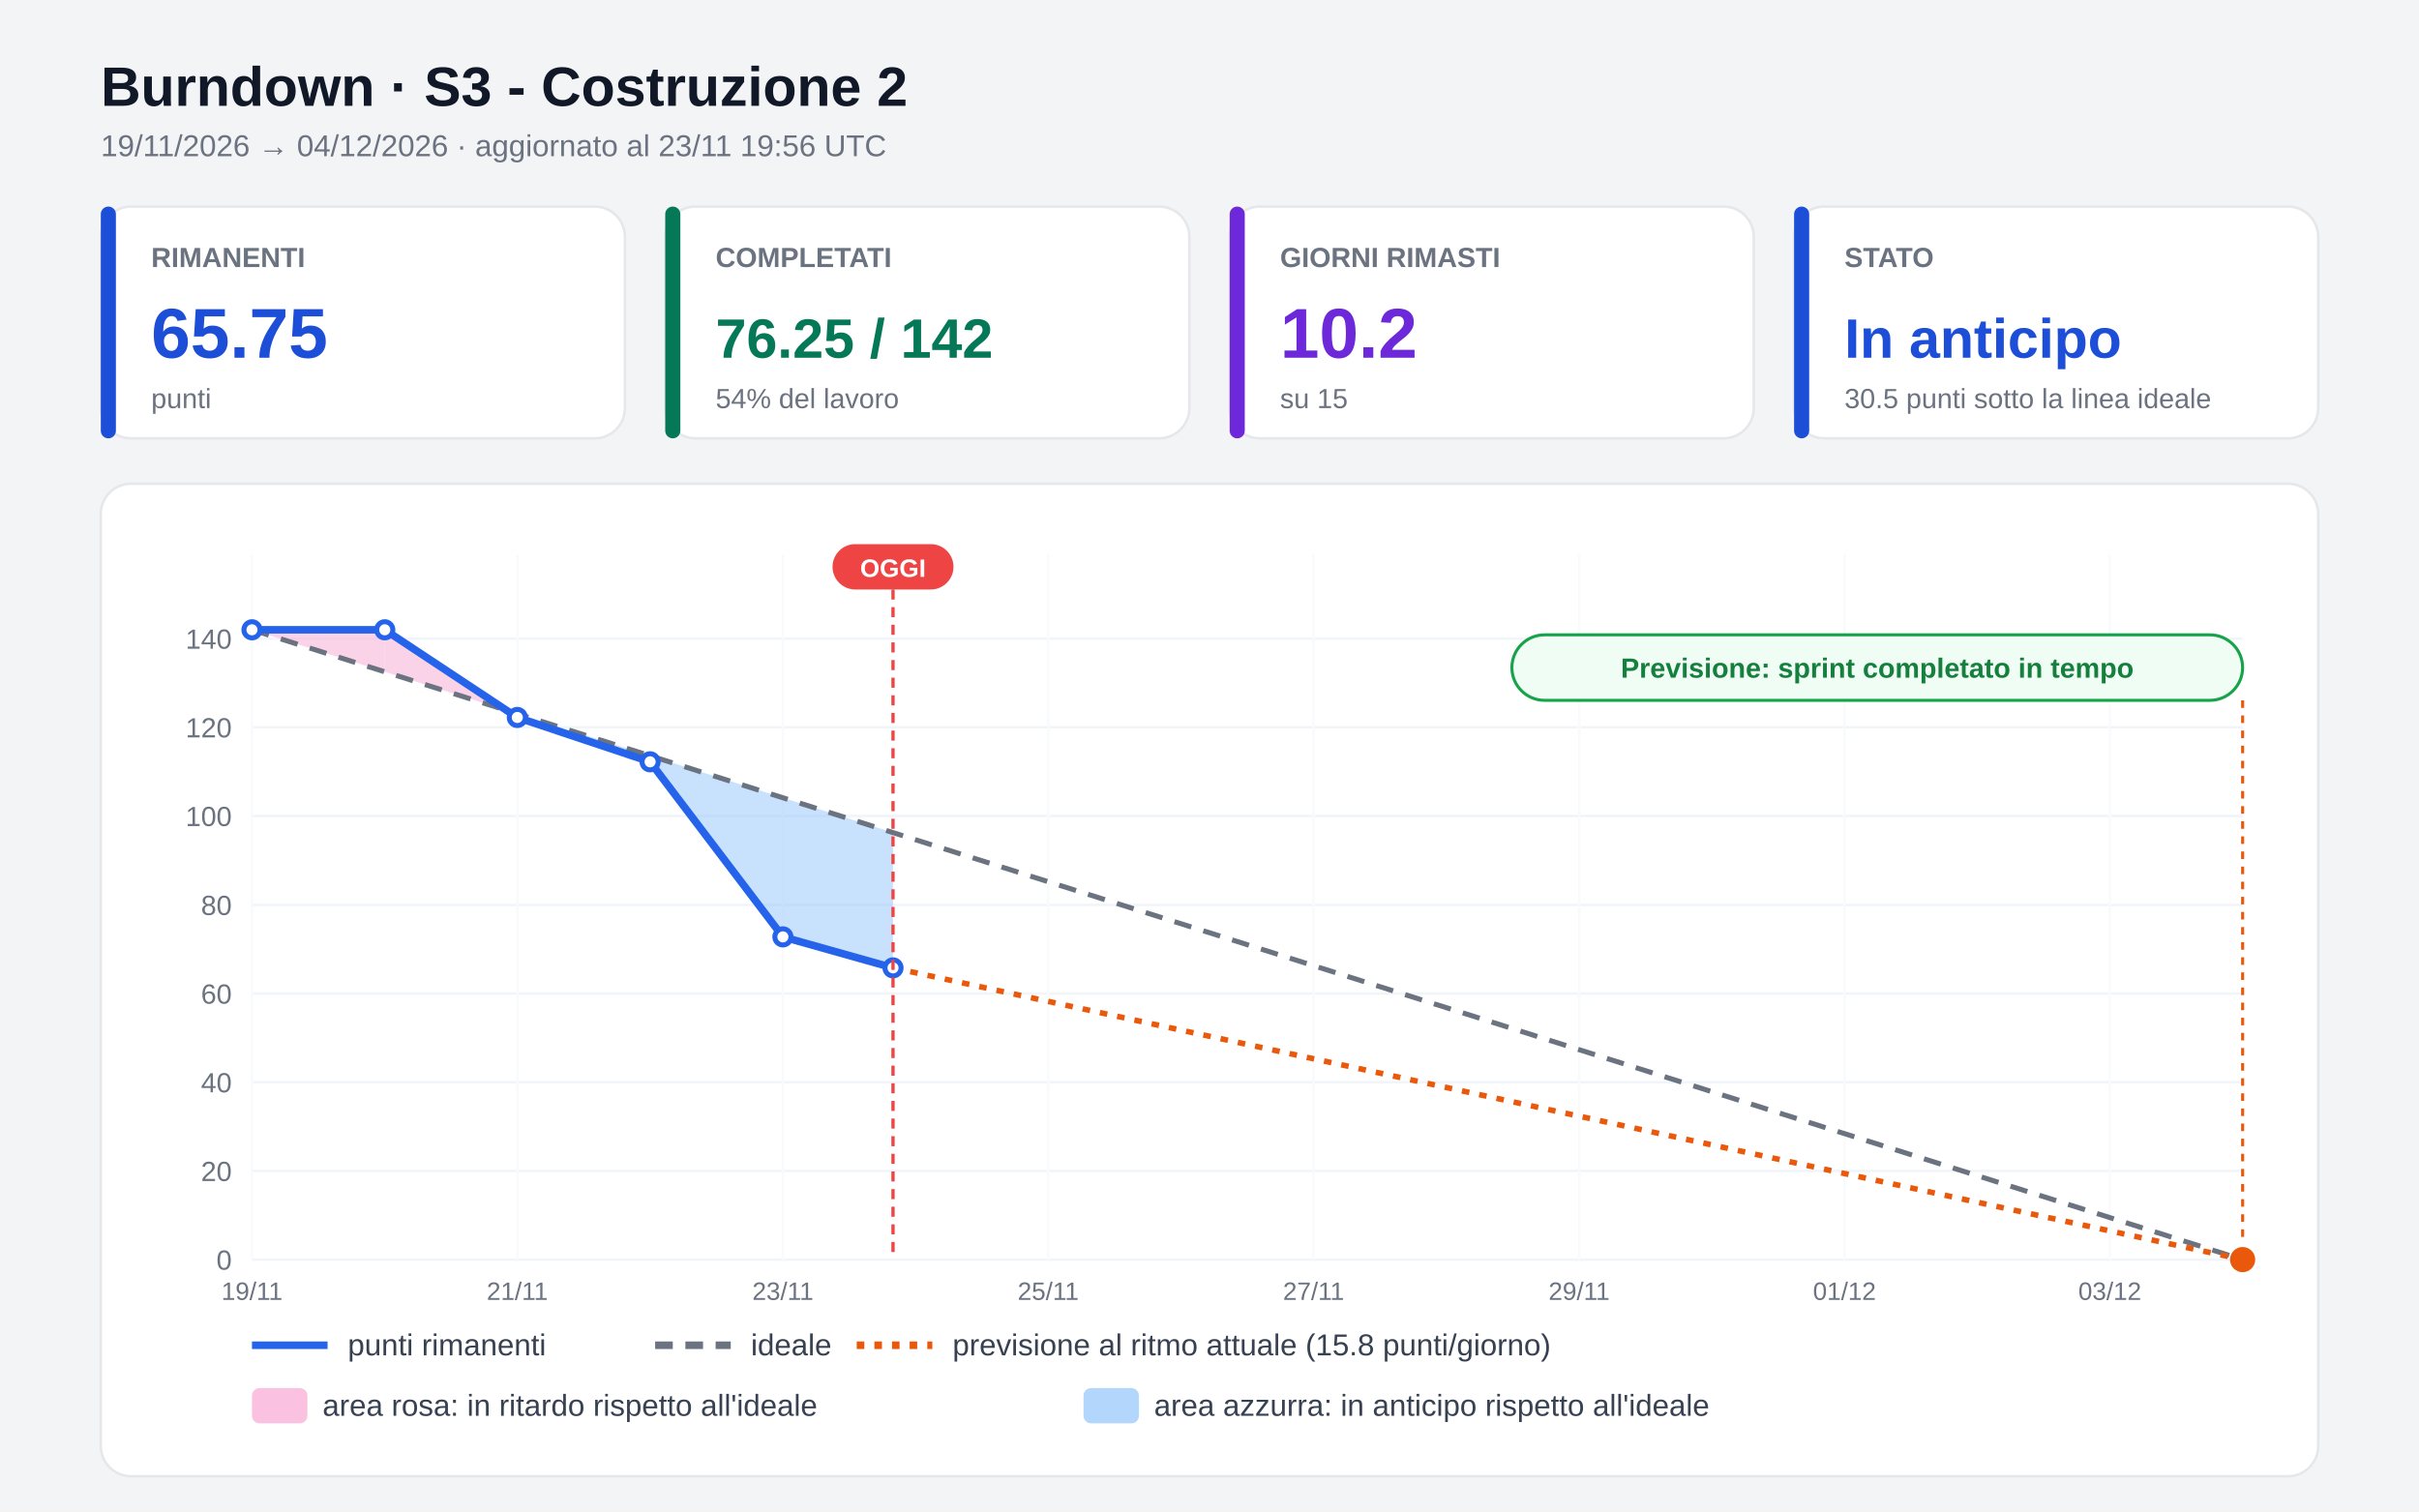
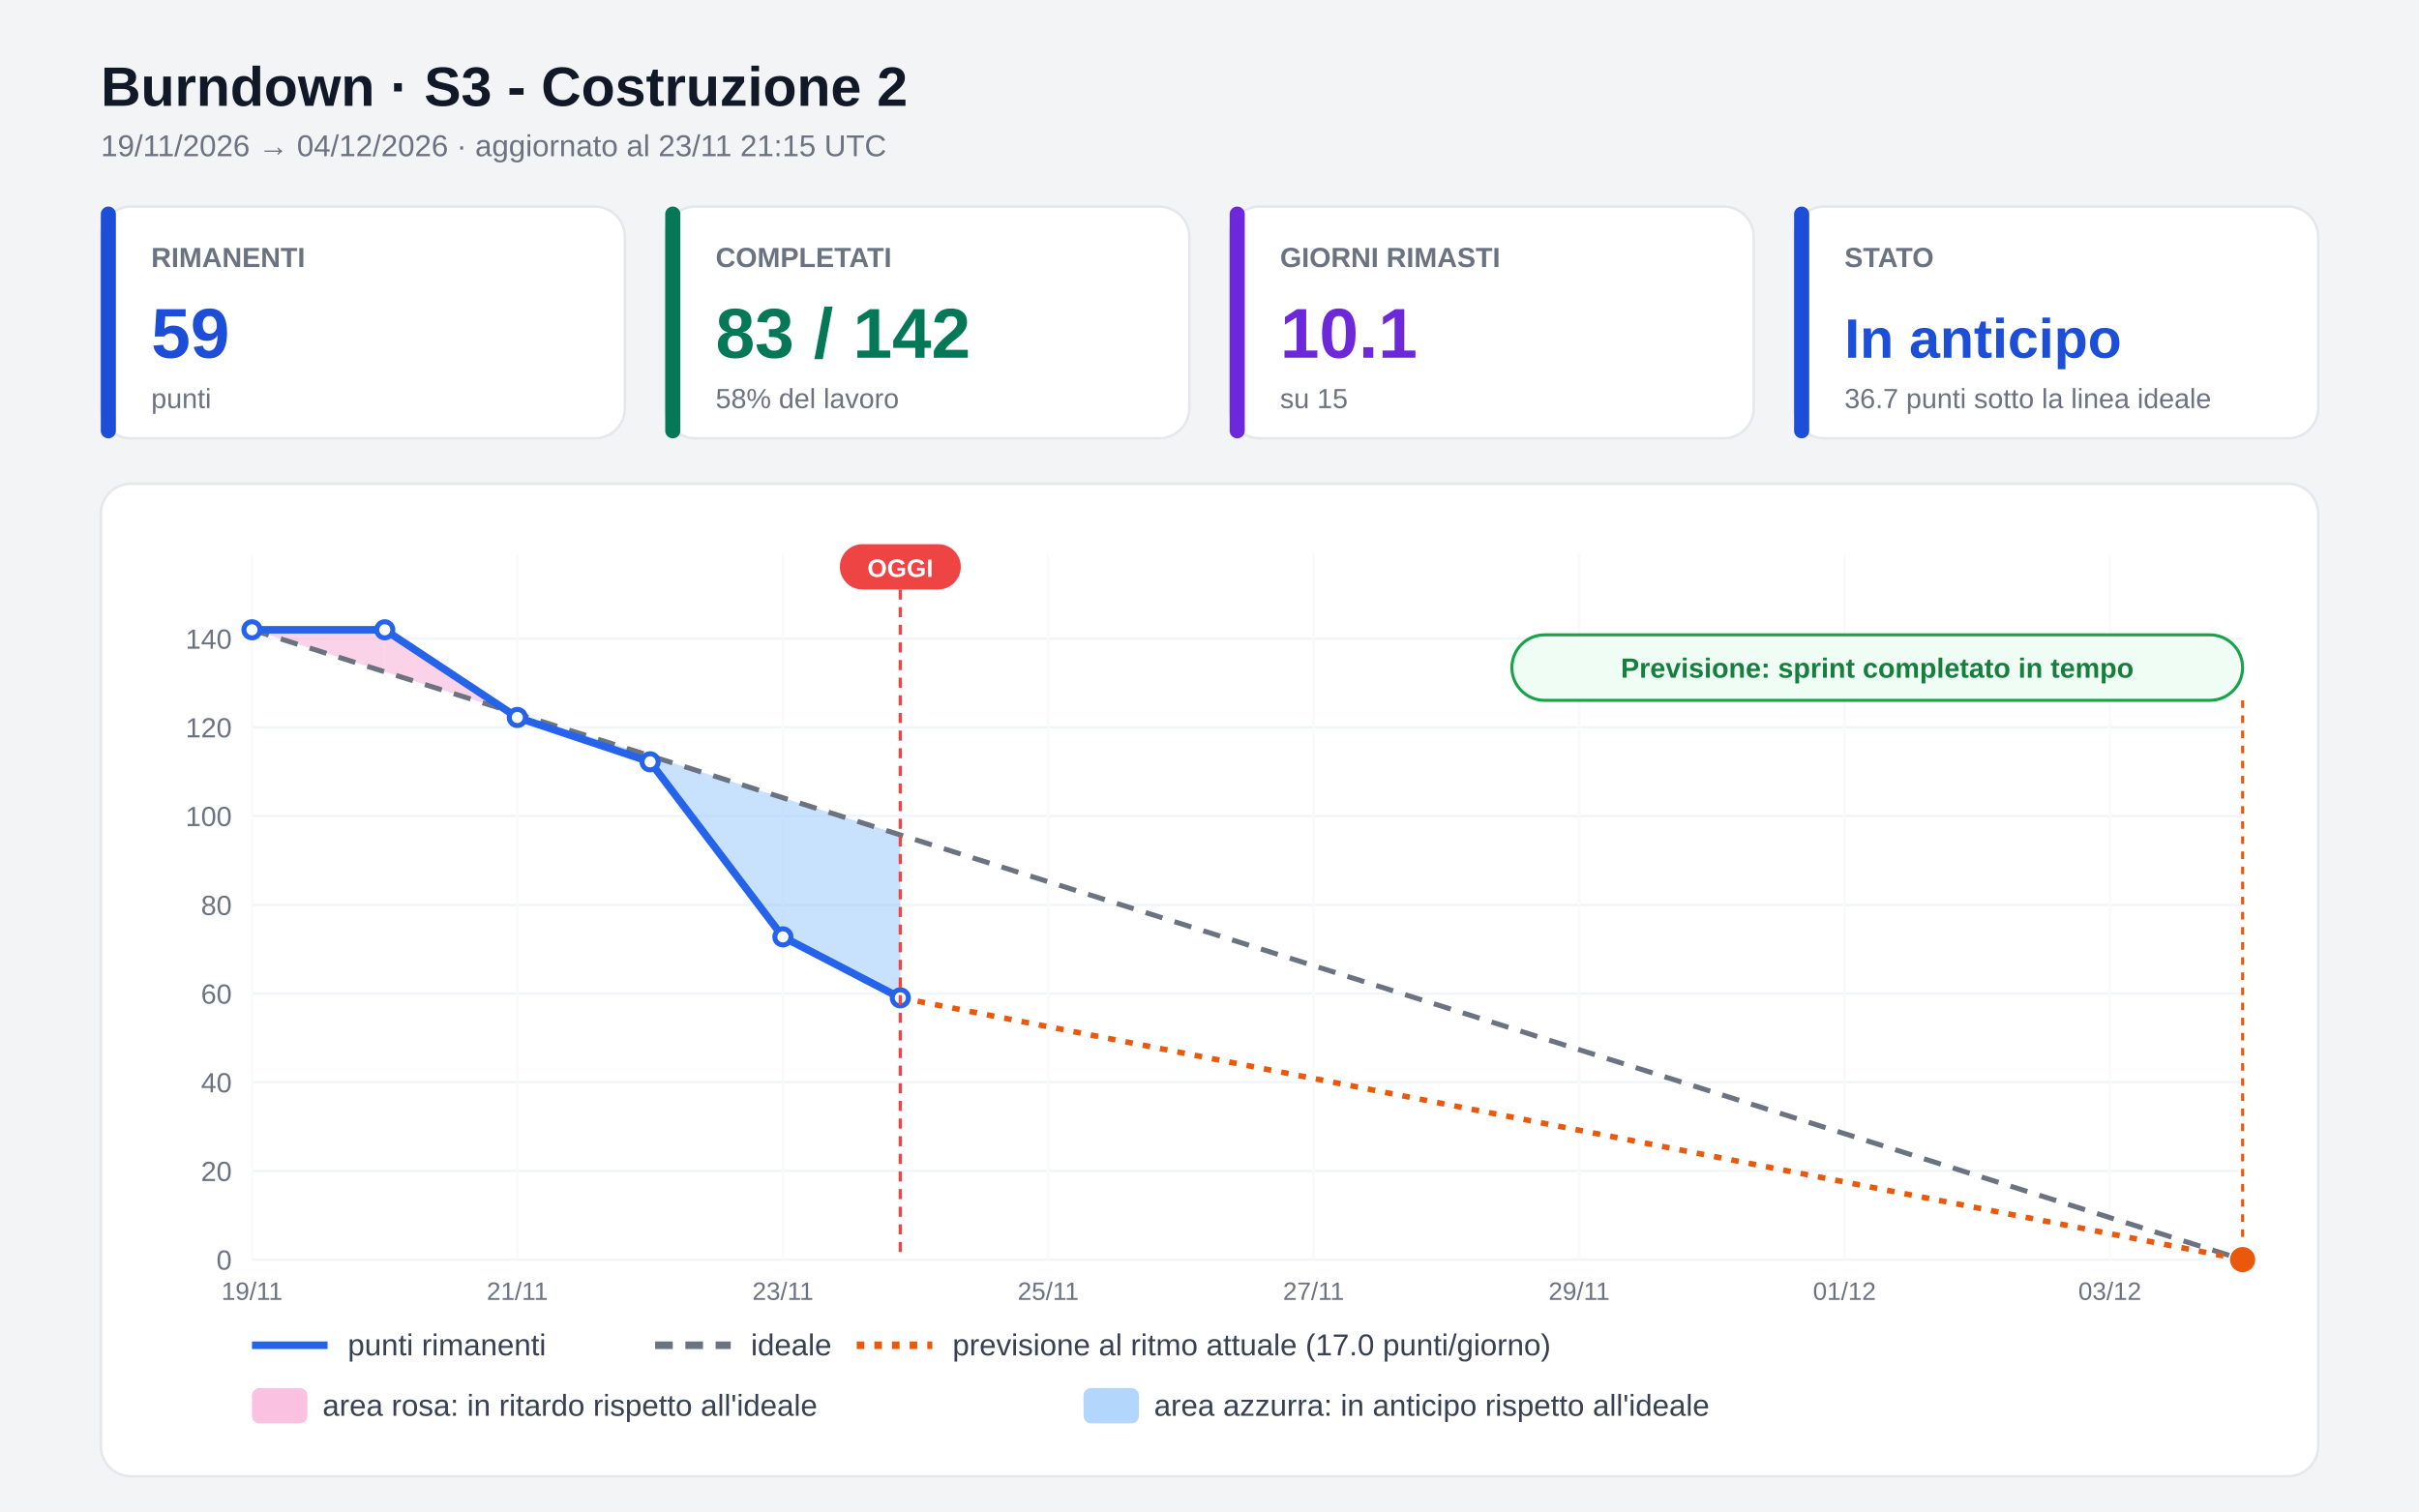
<svg xmlns="http://www.w3.org/2000/svg" viewBox="0 0 960 600" width="960" height="600" font-family="Arial">
  <rect width="960" height="600" fill="#f3f4f6" />
  <text x="40.0" y="42.0" font-size="22" text-anchor="start" fill="#111827" font-weight="bold">Burndown · S3 - Costruzione 2</text>
-   <text x="40.0" y="62.0" font-size="12" text-anchor="start" fill="#6b7280" font-weight="normal">19/11/2026 → 04/12/2026 · aggiornato al 23/11 19:56 UTC</text>
+   <text x="40.0" y="62.0" font-size="12" text-anchor="start" fill="#6b7280" font-weight="normal">19/11/2026 → 04/12/2026 · aggiornato al 23/11 21:15 UTC</text>
  <rect x="40.0" y="82.0" width="208.0" height="92.0" rx="12" fill="#ffffff" fill-opacity="1.0" stroke="#e5e7eb" stroke-width="1" />
  <rect x="40.0" y="82.0" width="6.0" height="92.0" rx="3" fill="#1d4ed8" fill-opacity="1.0" stroke="none" stroke-width="1" />
  <text x="60.0" y="106.0" font-size="11" text-anchor="start" fill="#6b7280" font-weight="bold">RIMANENTI</text>
-   <text x="60.0" y="142.0" font-size="28" text-anchor="start" fill="#1d4ed8" font-weight="bold">65.75</text>
+   <text x="60.0" y="142.0" font-size="28" text-anchor="start" fill="#1d4ed8" font-weight="bold">59</text>
  <text x="60.0" y="162.0" font-size="11" text-anchor="start" fill="#6b7280" font-weight="normal">punti</text>
  <rect x="264.0" y="82.0" width="208.0" height="92.0" rx="12" fill="#ffffff" fill-opacity="1.0" stroke="#e5e7eb" stroke-width="1" />
  <rect x="264.0" y="82.0" width="6.0" height="92.0" rx="3" fill="#047857" fill-opacity="1.0" stroke="none" stroke-width="1" />
  <text x="284.0" y="106.0" font-size="11" text-anchor="start" fill="#6b7280" font-weight="bold">COMPLETATI</text>
-   <text x="284.0" y="142.0" font-size="22" text-anchor="start" fill="#047857" font-weight="bold">76.25 / 142</text>
-   <text x="284.0" y="162.0" font-size="11" text-anchor="start" fill="#6b7280" font-weight="normal">54% del lavoro</text>
+   <text x="284.0" y="142.0" font-size="28" text-anchor="start" fill="#047857" font-weight="bold">83 / 142</text>
+   <text x="284.0" y="162.0" font-size="11" text-anchor="start" fill="#6b7280" font-weight="normal">58% del lavoro</text>
  <rect x="488.0" y="82.0" width="208.0" height="92.0" rx="12" fill="#ffffff" fill-opacity="1.0" stroke="#e5e7eb" stroke-width="1" />
  <rect x="488.0" y="82.0" width="6.0" height="92.0" rx="3" fill="#6d28d9" fill-opacity="1.0" stroke="none" stroke-width="1" />
  <text x="508.0" y="106.0" font-size="11" text-anchor="start" fill="#6b7280" font-weight="bold">GIORNI RIMASTI</text>
-   <text x="508.0" y="142.0" font-size="28" text-anchor="start" fill="#6d28d9" font-weight="bold">10.2</text>
+   <text x="508.0" y="142.0" font-size="28" text-anchor="start" fill="#6d28d9" font-weight="bold">10.1</text>
  <text x="508.0" y="162.0" font-size="11" text-anchor="start" fill="#6b7280" font-weight="normal">su 15</text>
  <rect x="712.0" y="82.0" width="208.0" height="92.0" rx="12" fill="#ffffff" fill-opacity="1.0" stroke="#e5e7eb" stroke-width="1" />
  <rect x="712.0" y="82.0" width="6.0" height="92.0" rx="3" fill="#1d4ed8" fill-opacity="1.0" stroke="none" stroke-width="1" />
  <text x="732.0" y="106.0" font-size="11" text-anchor="start" fill="#6b7280" font-weight="bold">STATO</text>
  <text x="732.0" y="142.0" font-size="22" text-anchor="start" fill="#1d4ed8" font-weight="bold">In anticipo</text>
-   <text x="732.0" y="162.0" font-size="11" text-anchor="start" fill="#6b7280" font-weight="normal">30.5 punti sotto la linea ideale</text>
+   <text x="732.0" y="162.0" font-size="11" text-anchor="start" fill="#6b7280" font-weight="normal">36.7 punti sotto la linea ideale</text>
  <rect x="40.0" y="192.0" width="880.0" height="394.0" rx="12" fill="#ffffff" fill-opacity="1.0" stroke="#e5e7eb" stroke-width="1" />
  <line x1="100.0" y1="500.0" x2="890.0" y2="500.0" stroke="#f1f5f9" stroke-width="1" />
  <text x="92.0" y="504.0" font-size="11" text-anchor="end" fill="#6b7280" font-weight="normal">0</text>
  <line x1="100.0" y1="464.8" x2="890.0" y2="464.8" stroke="#f1f5f9" stroke-width="1" />
  <text x="92.0" y="468.8" font-size="11" text-anchor="end" fill="#6b7280" font-weight="normal">20</text>
  <line x1="100.0" y1="429.6" x2="890.0" y2="429.6" stroke="#f1f5f9" stroke-width="1" />
  <text x="92.0" y="433.6" font-size="11" text-anchor="end" fill="#6b7280" font-weight="normal">40</text>
  <line x1="100.0" y1="394.4" x2="890.0" y2="394.4" stroke="#f1f5f9" stroke-width="1" />
  <text x="92.0" y="398.4" font-size="11" text-anchor="end" fill="#6b7280" font-weight="normal">60</text>
  <line x1="100.0" y1="359.2" x2="890.0" y2="359.2" stroke="#f1f5f9" stroke-width="1" />
  <text x="92.0" y="363.2" font-size="11" text-anchor="end" fill="#6b7280" font-weight="normal">80</text>
  <line x1="100.0" y1="323.9" x2="890.0" y2="323.9" stroke="#f1f5f9" stroke-width="1" />
  <text x="92.0" y="327.9" font-size="11" text-anchor="end" fill="#6b7280" font-weight="normal">100</text>
  <line x1="100.0" y1="288.7" x2="890.0" y2="288.7" stroke="#f1f5f9" stroke-width="1" />
  <text x="92.0" y="292.7" font-size="11" text-anchor="end" fill="#6b7280" font-weight="normal">120</text>
  <line x1="100.0" y1="253.5" x2="890.0" y2="253.5" stroke="#f1f5f9" stroke-width="1" />
  <text x="92.0" y="257.5" font-size="11" text-anchor="end" fill="#6b7280" font-weight="normal">140</text>
  <line x1="100.0" y1="220.0" x2="100.0" y2="500.0" stroke="#f8fafc" stroke-width="1" />
  <text x="100.0" y="516.0" font-size="10" text-anchor="middle" fill="#6b7280" font-weight="normal">19/11</text>
  <line x1="205.3" y1="220.0" x2="205.3" y2="500.0" stroke="#f8fafc" stroke-width="1" />
  <text x="205.3" y="516.0" font-size="10" text-anchor="middle" fill="#6b7280" font-weight="normal">21/11</text>
  <line x1="310.7" y1="220.0" x2="310.7" y2="500.0" stroke="#f8fafc" stroke-width="1" />
  <text x="310.7" y="516.0" font-size="10" text-anchor="middle" fill="#6b7280" font-weight="normal">23/11</text>
  <line x1="416.0" y1="220.0" x2="416.0" y2="500.0" stroke="#f8fafc" stroke-width="1" />
  <text x="416.0" y="516.0" font-size="10" text-anchor="middle" fill="#6b7280" font-weight="normal">25/11</text>
  <line x1="521.3" y1="220.0" x2="521.3" y2="500.0" stroke="#f8fafc" stroke-width="1" />
  <text x="521.3" y="516.0" font-size="10" text-anchor="middle" fill="#6b7280" font-weight="normal">27/11</text>
  <line x1="626.7" y1="220.0" x2="626.7" y2="500.0" stroke="#f8fafc" stroke-width="1" />
  <text x="626.7" y="516.0" font-size="10" text-anchor="middle" fill="#6b7280" font-weight="normal">29/11</text>
  <line x1="732.0" y1="220.0" x2="732.0" y2="500.0" stroke="#f8fafc" stroke-width="1" />
  <text x="732.0" y="516.0" font-size="10" text-anchor="middle" fill="#6b7280" font-weight="normal">01/12</text>
  <line x1="837.3" y1="220.0" x2="837.3" y2="500.0" stroke="#f8fafc" stroke-width="1" />
  <text x="837.3" y="516.0" font-size="10" text-anchor="middle" fill="#6b7280" font-weight="normal">03/12</text>
  <polygon points="100.0,250.0 152.7,250.0 152.7,266.7 100.0,250.0" fill="#f9a8d4" fill-opacity="0.5" stroke="none" stroke-width="1.5" stroke-linejoin="round" />
  <polygon points="152.7,250.0 201.2,282.0 152.7,266.7" fill="#f9a8d4" fill-opacity="0.5" stroke="none" stroke-width="1.5" stroke-linejoin="round" />
  <polygon points="201.2,282.0 205.3,284.8 205.3,283.3" fill="#93c5fd" fill-opacity="0.5" stroke="none" stroke-width="1.5" stroke-linejoin="round" />
  <polygon points="205.3,284.8 258.0,302.4 258.0,300.0 205.3,283.3" fill="#93c5fd" fill-opacity="0.5" stroke="none" stroke-width="1.5" stroke-linejoin="round" />
  <polygon points="258.0,302.4 310.7,371.9 310.7,316.7 258.0,300.0" fill="#93c5fd" fill-opacity="0.5" stroke="none" stroke-width="1.5" stroke-linejoin="round" />
-   <polygon points="310.7,371.9 354.4,384.2 354.4,330.5 310.7,316.7" fill="#93c5fd" fill-opacity="0.5" stroke="none" stroke-width="1.5" stroke-linejoin="round" />
+   <polygon points="310.7,371.9 357.3,396.1 357.3,331.4 310.7,316.7" fill="#93c5fd" fill-opacity="0.5" stroke="none" stroke-width="1.5" stroke-linejoin="round" />
  <polyline points="100.0,250.0 890.0,500.0" fill="none" fill-opacity="1.0" stroke="#6b7280" stroke-width="2" stroke-linejoin="round" stroke-dasharray="7 5" />
-   <polyline points="354.4,384.2 890.0,500.0" fill="none" fill-opacity="1.0" stroke="#ea580c" stroke-width="2.2" stroke-linejoin="round" stroke-dasharray="3 4" />
-   <polyline points="100.0,250.0 152.7,250.0 205.3,284.8 258.0,302.4 310.7,371.9 354.4,384.2" fill="none" fill-opacity="1.0" stroke="#2563eb" stroke-width="3" stroke-linejoin="round" />
+   <polyline points="357.3,396.1 890.0,500.0" fill="none" fill-opacity="1.0" stroke="#ea580c" stroke-width="2.2" stroke-linejoin="round" stroke-dasharray="3 4" />
+   <polyline points="100.0,250.0 152.7,250.0 205.3,284.8 258.0,302.4 310.7,371.9 357.3,396.1" fill="none" fill-opacity="1.0" stroke="#2563eb" stroke-width="3" stroke-linejoin="round" />
  <circle cx="100.0" cy="250.0" r="3.2" fill="#ffffff" stroke="#2563eb" stroke-width="2" />
  <circle cx="152.7" cy="250.0" r="3.2" fill="#ffffff" stroke="#2563eb" stroke-width="2" />
  <circle cx="205.3" cy="284.8" r="3.2" fill="#ffffff" stroke="#2563eb" stroke-width="2" />
  <circle cx="258.0" cy="302.4" r="3.2" fill="#ffffff" stroke="#2563eb" stroke-width="2" />
  <circle cx="310.7" cy="371.9" r="3.2" fill="#ffffff" stroke="#2563eb" stroke-width="2" />
-   <circle cx="354.4" cy="384.2" r="3.2" fill="#ffffff" stroke="#2563eb" stroke-width="2" />
-   <line x1="354.4" y1="220.0" x2="354.4" y2="500.0" stroke="#ef4444" stroke-width="1.3" stroke-dasharray="4 3" />
-   <rect x="330.4" y="216.0" width="48.0" height="18.0" rx="9" fill="#ef4444" fill-opacity="1.0" stroke="none" stroke-width="1" />
-   <text x="354.4" y="229.0" font-size="10" text-anchor="middle" fill="#ffffff" font-weight="bold">OGGI</text>
+   <circle cx="357.3" cy="396.1" r="3.2" fill="#ffffff" stroke="#2563eb" stroke-width="2" />
+   <line x1="357.3" y1="220.0" x2="357.3" y2="500.0" stroke="#ef4444" stroke-width="1.3" stroke-dasharray="4 3" />
+   <rect x="333.3" y="216.0" width="48.0" height="18.0" rx="9" fill="#ef4444" fill-opacity="1.0" stroke="none" stroke-width="1" />
+   <text x="357.3" y="229.0" font-size="10" text-anchor="middle" fill="#ffffff" font-weight="bold">OGGI</text>
  <circle cx="890.0" cy="500.0" r="5" fill="#ea580c" />
  <line x1="890.0" y1="278.0" x2="890.0" y2="494.0" stroke="#ea580c" stroke-width="1.2" stroke-dasharray="3 3" />
  <rect x="600.0" y="252.0" width="290.0" height="26.0" rx="13" fill="#f0fdf4" fill-opacity="1.0" stroke="#16a34a" stroke-width="1.2" />
  <text x="745.0" y="269.0" font-size="11" text-anchor="middle" fill="#15803d" font-weight="bold">Previsione: sprint completato in tempo</text>
  <line x1="100.0" y1="534.0" x2="130.0" y2="534.0" stroke="#2563eb" stroke-width="3" />
  <text x="138.0" y="538.0" font-size="12" text-anchor="start" fill="#374151" font-weight="normal">punti rimanenti</text>
  <line x1="260.0" y1="534.0" x2="290.0" y2="534.0" stroke="#6b7280" stroke-width="3" stroke-dasharray="7 5" />
  <text x="298.0" y="538.0" font-size="12" text-anchor="start" fill="#374151" font-weight="normal">ideale</text>
  <line x1="340.0" y1="534.0" x2="370.0" y2="534.0" stroke="#ea580c" stroke-width="3" stroke-dasharray="3 4" />
-   <text x="378.0" y="538.0" font-size="12" text-anchor="start" fill="#374151" font-weight="normal">previsione al ritmo attuale (15.8 punti/giorno)</text>
+   <text x="378.0" y="538.0" font-size="12" text-anchor="start" fill="#374151" font-weight="normal">previsione al ritmo attuale (17.0 punti/giorno)</text>
  <rect x="100.0" y="551.0" width="22.0" height="14.0" rx="3" fill="#f9a8d4" fill-opacity="0.7" stroke="none" stroke-width="1" />
  <text x="128.0" y="562.0" font-size="12" text-anchor="start" fill="#374151" font-weight="normal">area rosa: in ritardo rispetto all'ideale</text>
  <rect x="430.0" y="551.0" width="22.0" height="14.0" rx="3" fill="#93c5fd" fill-opacity="0.7" stroke="none" stroke-width="1" />
  <text x="458.0" y="562.0" font-size="12" text-anchor="start" fill="#374151" font-weight="normal">area azzurra: in anticipo rispetto all'ideale</text>
</svg>
